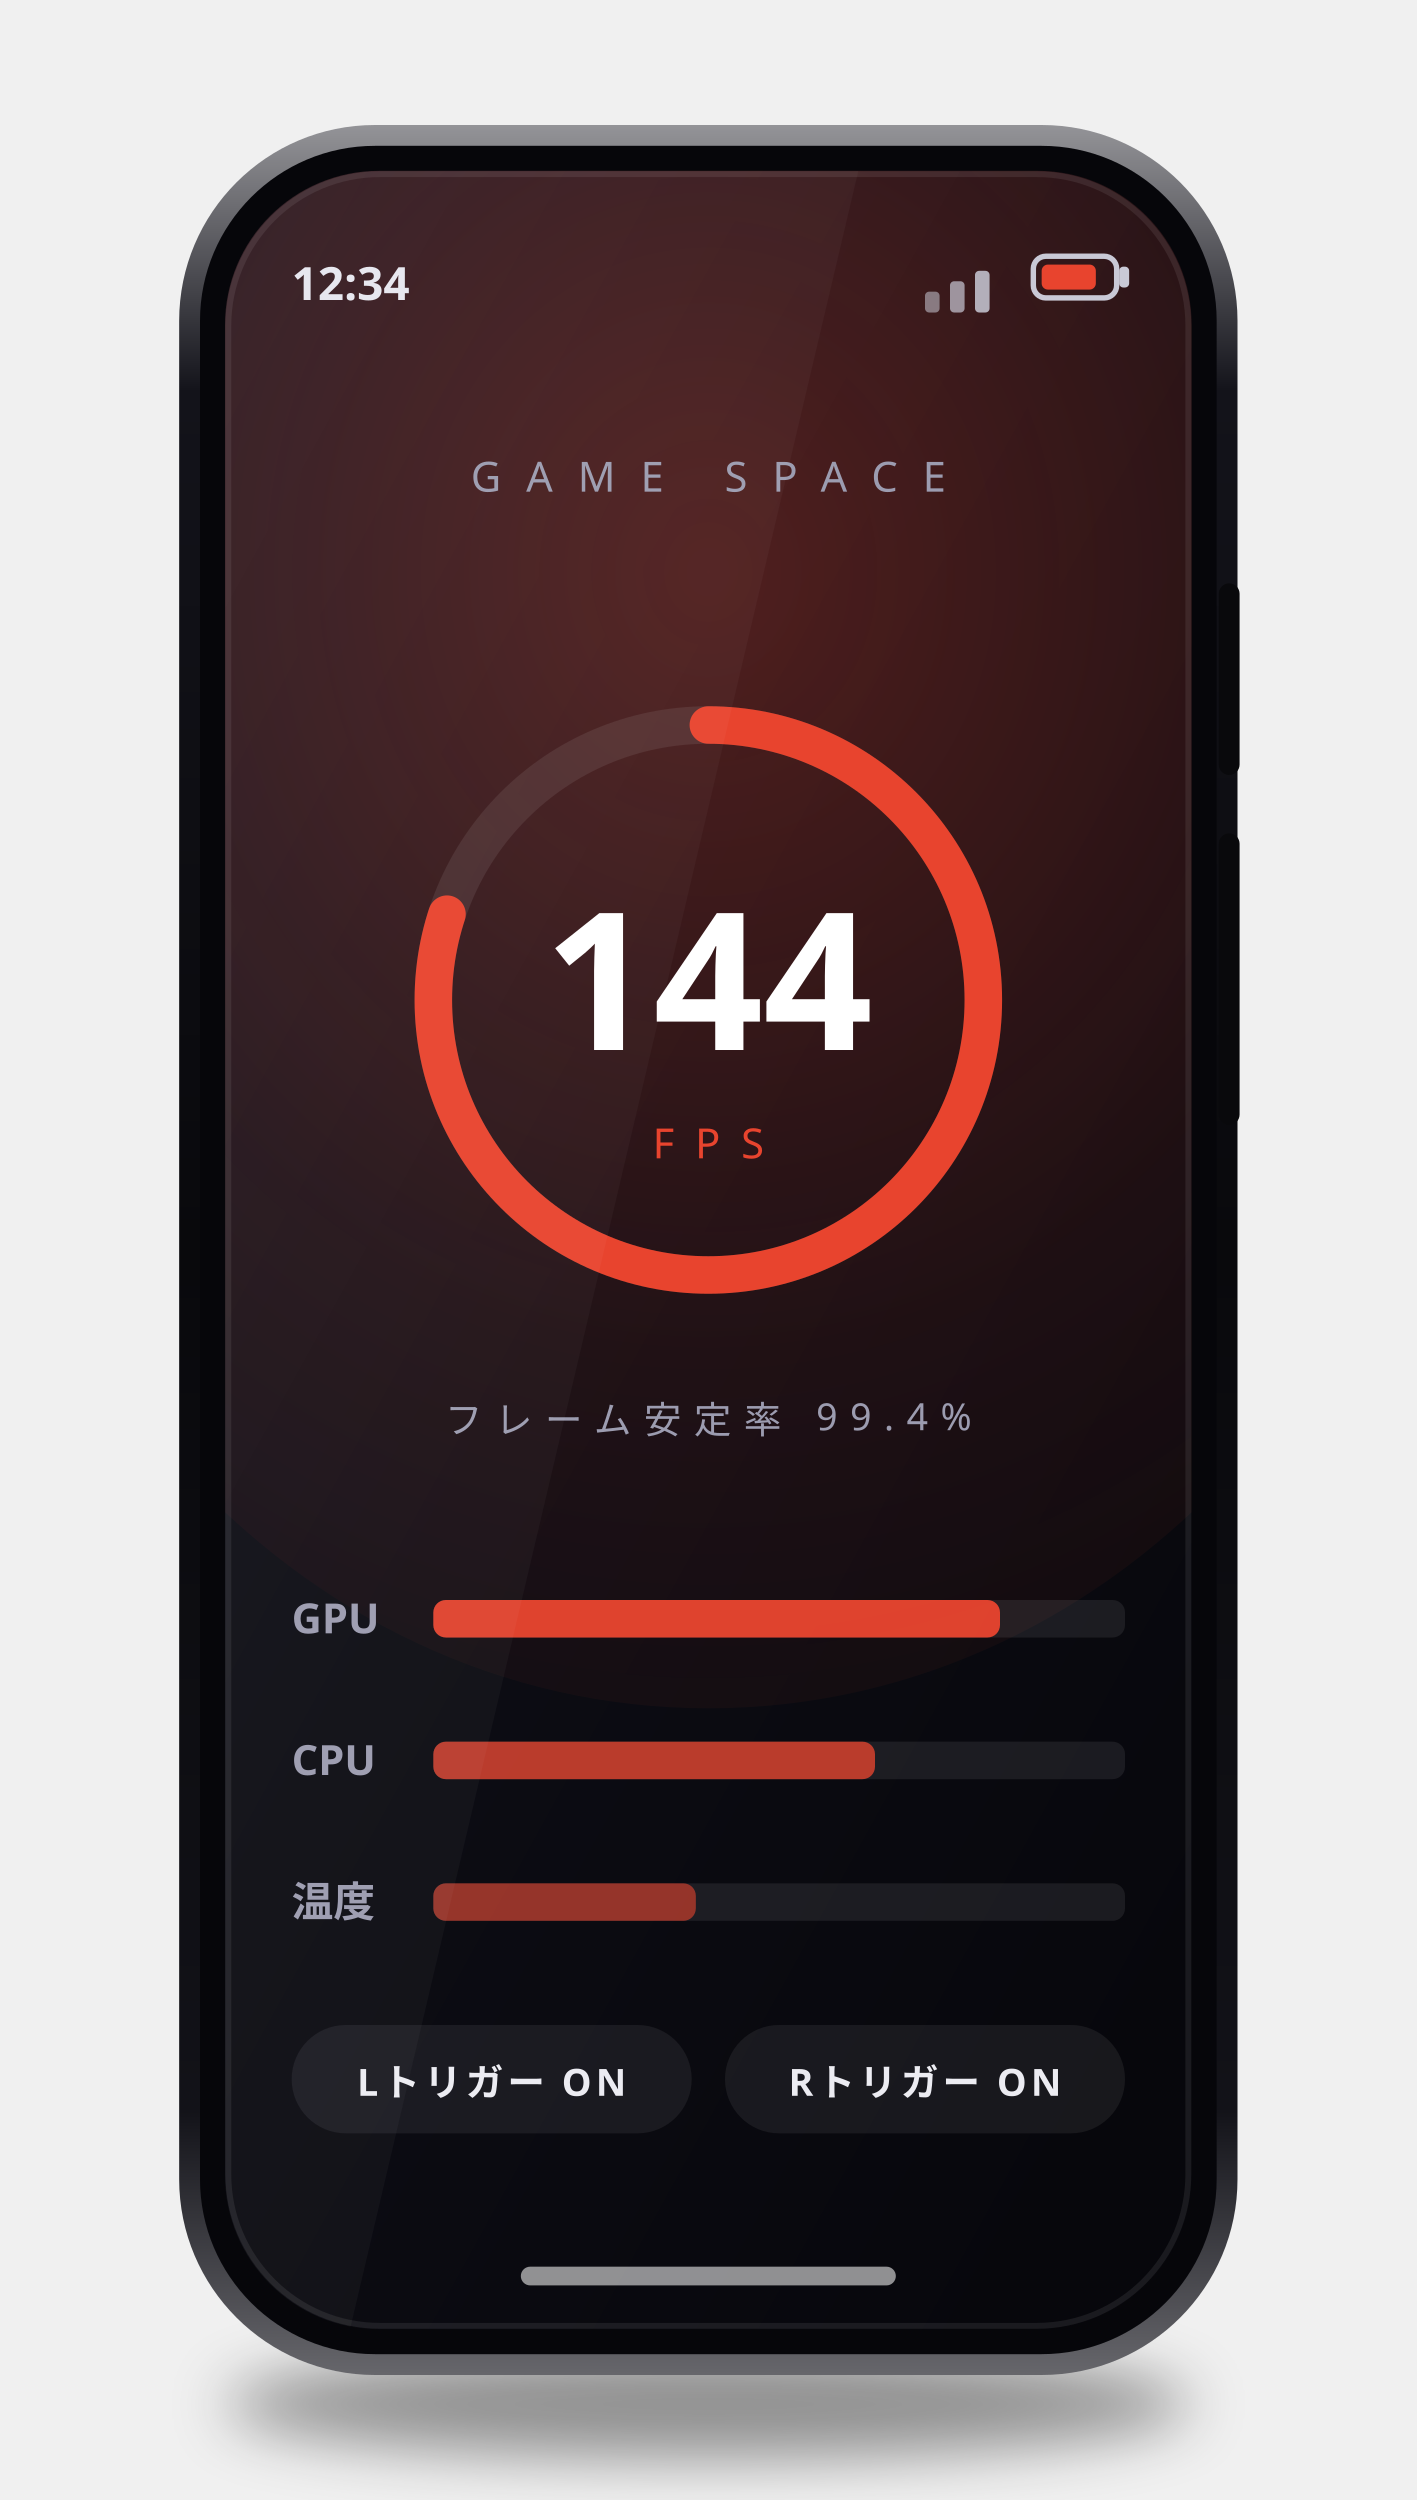
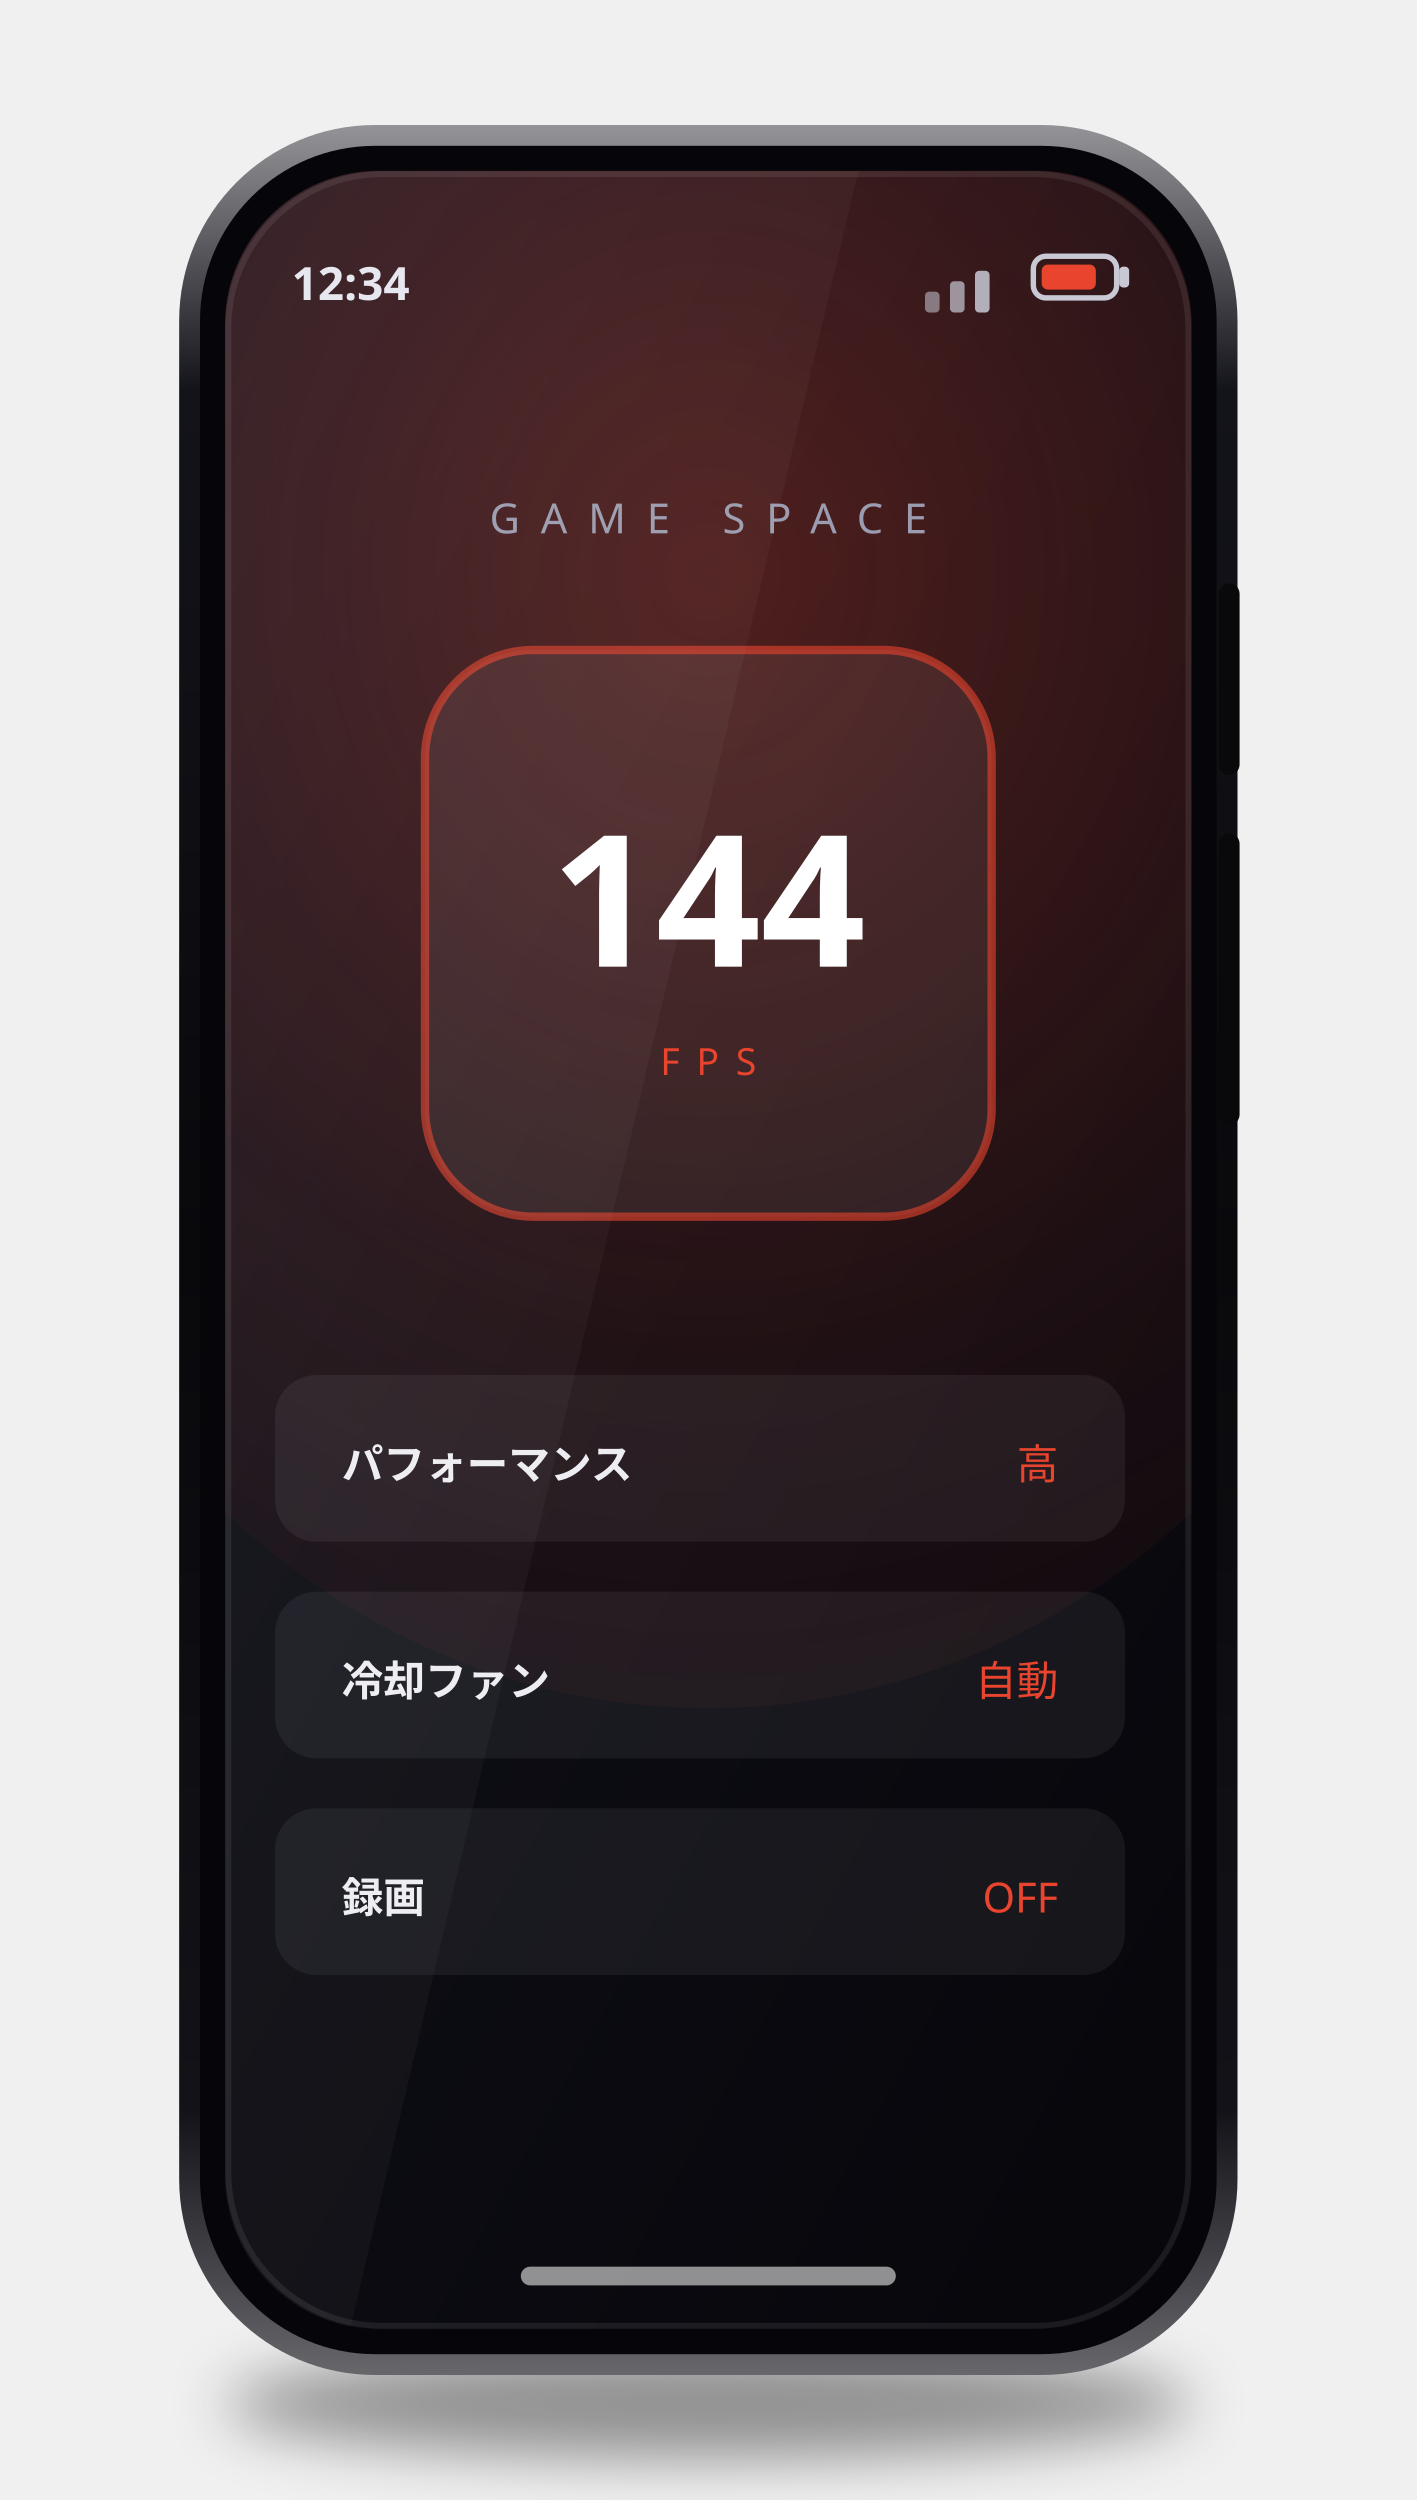
<svg xmlns="http://www.w3.org/2000/svg" viewBox="0 0 340 600" role="img" aria-label="SUZAKU One 正面">
  <defs>
    <linearGradient id="framefsuzakuone" x1="0" y1="0" x2="0" y2="1">
      <stop offset="0" stop-color="#96969a" />
      <stop offset="0.12" stop-color="#13131a" />
      <stop offset="0.5" stop-color="#09090c" />
      <stop offset="0.88" stop-color="#121218" />
      <stop offset="1" stop-color="#68686d" />
    </linearGradient>
    <linearGradient id="scrfsuzakuone" x1="0" y1="0" x2="0.8" y2="1">
      <stop offset="0" stop-color="#171722" />
      <stop offset="0.5" stop-color="#0d0d14" />
      <stop offset="1" stop-color="#07070c" />
    </linearGradient>
    <radialGradient id="flarefsuzakuone" cx="0.5" cy="0.32" r="0.85">
      <stop offset="0" stop-color="#e8442e" stop-opacity="0.3" />
      <stop offset="0.55" stop-color="#e8442e" stop-opacity="0.09" />
      <stop offset="1" stop-color="#e8442e" stop-opacity="0" />
    </radialGradient>
    <filter id="softfsuzakuone" x="-40%" y="-40%" width="180%" height="180%">
      <feGaussianBlur stdDeviation="7" />
    </filter>
    <filter id="fzf" x="-60%" y="-60%" width="220%" height="220%">
      <feGaussianBlur stdDeviation="5" />
    </filter>
    <clipPath id="clipfsuzakuone">
      <rect x="54" y="41" width="232" height="518" rx="37" />
    </clipPath>
  </defs>
  <ellipse cx="170" cy="577" rx="116" ry="13" fill="#000000" opacity="0.4" filter="url(#softfsuzakuone)" />
  <rect x="43" y="30" width="254" height="540" rx="47" fill="url(#framefsuzakuone)" />
  <rect x="48" y="35" width="244" height="530" rx="42" fill="#06060a" />
  <rect x="54" y="41" width="232" height="518" rx="37" fill="url(#scrfsuzakuone)" />
  <g clip-path="url(#clipfsuzakuone)">
    <ellipse cx="170" cy="210" rx="180" ry="200" fill="url(#flarefsuzakuone)" />
-     <text x="170" y="118" font-family="'Noto Sans JP',sans-serif" font-size="10" fill="#9c9cb0" text-anchor="middle" letter-spacing="6">GAME SPACE</text>
-     <circle cx="170" cy="240" r="66" fill="none" stroke="#ffffff" stroke-opacity="0.08" stroke-width="9" />
-     <circle cx="170" cy="240" r="66" fill="none" stroke="#e8442e" stroke-width="9" stroke-linecap="round" stroke-dasharray="332 415" transform="rotate(-90 170 240)" />
-     <text x="170" y="252" font-family="'Noto Sans JP',sans-serif" font-size="46" font-weight="900" fill="#ffffff" text-anchor="middle">144</text>
-     <text x="170" y="278" font-family="'Noto Sans JP',sans-serif" font-size="10" fill="#e8442e" text-anchor="middle" letter-spacing="5">FPS</text>
-     <text x="170" y="344" font-family="'Noto Sans JP',sans-serif" font-size="9" fill="#9c9cb0" text-anchor="middle" letter-spacing="3">フレーム安定率 99.4%</text>
-     <text x="70" y="392" font-family="'Noto Sans JP',sans-serif" font-size="10" font-weight="700" fill="#9c9cb0">GPU</text>
-     <rect x="104" y="384" width="166" height="9" rx="3" fill="#ffffff" opacity="0.08" />
-     <rect x="104" y="384" width="136" height="9" rx="3" fill="#e8442e" opacity="0.95" />
-     <text x="70" y="426" font-family="'Noto Sans JP',sans-serif" font-size="10" font-weight="700" fill="#9c9cb0">CPU</text>
-     <rect x="104" y="418" width="166" height="9" rx="3" fill="#ffffff" opacity="0.08" />
-     <rect x="104" y="418" width="106" height="9" rx="3" fill="#e8442e" opacity="0.77" />
-     <text x="70" y="460" font-family="'Noto Sans JP',sans-serif" font-size="10" font-weight="700" fill="#9c9cb0">温度</text>
-     <rect x="104" y="452" width="166" height="9" rx="3" fill="#ffffff" opacity="0.08" />
-     <rect x="104" y="452" width="63" height="9" rx="3" fill="#e8442e" opacity="0.59" />
-     <rect x="70" y="486" width="96" height="26" rx="13" fill="#ffffff" opacity="0.07" />
-     <text x="118" y="503" font-family="'Noto Sans JP',sans-serif" font-size="9" font-weight="700" fill="#ececf2" text-anchor="middle" letter-spacing="1">Lトリガー ON</text>
-     <rect x="174" y="486" width="96" height="26" rx="13" fill="#ffffff" opacity="0.07" />
-     <text x="222" y="503" font-family="'Noto Sans JP',sans-serif" font-size="9" font-weight="700" fill="#ececf2" text-anchor="middle" letter-spacing="1">Rトリガー ON</text>
+     <text x="170" y="128" font-family="'Noto Sans JP',sans-serif" font-size="10" fill="#9c9cb0" text-anchor="middle" letter-spacing="5">GAME SPACE</text>
+     <rect x="102" y="156" width="136" height="136" rx="26" fill="#ffffff" opacity="0.07" />
+     <rect x="102" y="156" width="136" height="136" rx="26" fill="none" stroke="#e8442e" stroke-opacity="0.6" stroke-width="2" />
+     <text x="170" y="232" font-family="'Noto Sans JP',sans-serif" font-size="44" font-weight="900" fill="#ffffff" text-anchor="middle">144</text>
+     <text x="170" y="258" font-family="'Noto Sans JP',sans-serif" font-size="9" fill="#e8442e" text-anchor="middle" letter-spacing="4">FPS</text>
+     <rect x="66" y="330" width="204" height="40" rx="10" fill="#ffffff" opacity="0.06" />
+     <text x="82" y="355" font-family="'Noto Sans JP',sans-serif" font-size="10" font-weight="700" fill="#ececf2">パフォーマンス</text>
+     <text x="254" y="355" font-family="'Noto Sans JP',sans-serif" font-size="10" fill="#e8442e" text-anchor="end">高</text>
+     <rect x="66" y="382" width="204" height="40" rx="10" fill="#ffffff" opacity="0.06" />
+     <text x="82" y="407" font-family="'Noto Sans JP',sans-serif" font-size="10" font-weight="700" fill="#ececf2">冷却ファン</text>
+     <text x="254" y="407" font-family="'Noto Sans JP',sans-serif" font-size="10" fill="#e8442e" text-anchor="end">自動</text>
+     <rect x="66" y="434" width="204" height="40" rx="10" fill="#ffffff" opacity="0.06" />
+     <text x="82" y="459" font-family="'Noto Sans JP',sans-serif" font-size="10" font-weight="700" fill="#ececf2">録画</text>
+     <text x="254" y="459" font-family="'Noto Sans JP',sans-serif" font-size="10" fill="#e8442e" text-anchor="end">OFF</text>
    <text x="70" y="72" font-family="'Noto Sans JP',sans-serif" font-size="11" font-weight="700" fill="#e6e6ee">12:34</text>
    <rect x="222" y="70.0" width="3.5" height="5.0" rx="1" fill="#c9c9d6" opacity="0.55" />
    <rect x="228" y="67.5" width="3.5" height="7.5" rx="1" fill="#c9c9d6" opacity="0.7" />
    <rect x="234" y="65.0" width="3.5" height="10.0" rx="1" fill="#c9c9d6" opacity="0.85" />
    <rect x="248" y="61.5" width="20" height="10" rx="3" fill="none" stroke="#c9c9d6" stroke-width="1.3" />
    <rect x="250" y="63.5" width="13" height="6" rx="1.5" fill="#e8442e" />
    <rect x="268.6" y="64" width="2.4" height="5" rx="1" fill="#c9c9d6" />
    <rect x="125" y="544" width="90" height="4.5" rx="2.25" fill="#ffffff" opacity="0.55" />
    <path d="M54 41 L206 41 L84 559 L54 559 Z" fill="#ffffff" opacity="0.035" />
  </g>
-   <rect x="54.8" y="41.8" width="230.4" height="516.4" rx="36.4" fill="none" stroke="#ffffff" stroke-opacity="0.08" stroke-width="1.4" />
+   <rect x="54.8" y="41.8" width="230.4" height="516.4" rx="37" fill="none" stroke="#ffffff" stroke-opacity="0.08" stroke-width="1.4" />
  <rect x="292.5" y="140" width="5" height="46" rx="2.5" fill="#09090c" />
  <rect x="292.5" y="200" width="5" height="70" rx="2.5" fill="#09090c" />
</svg>
